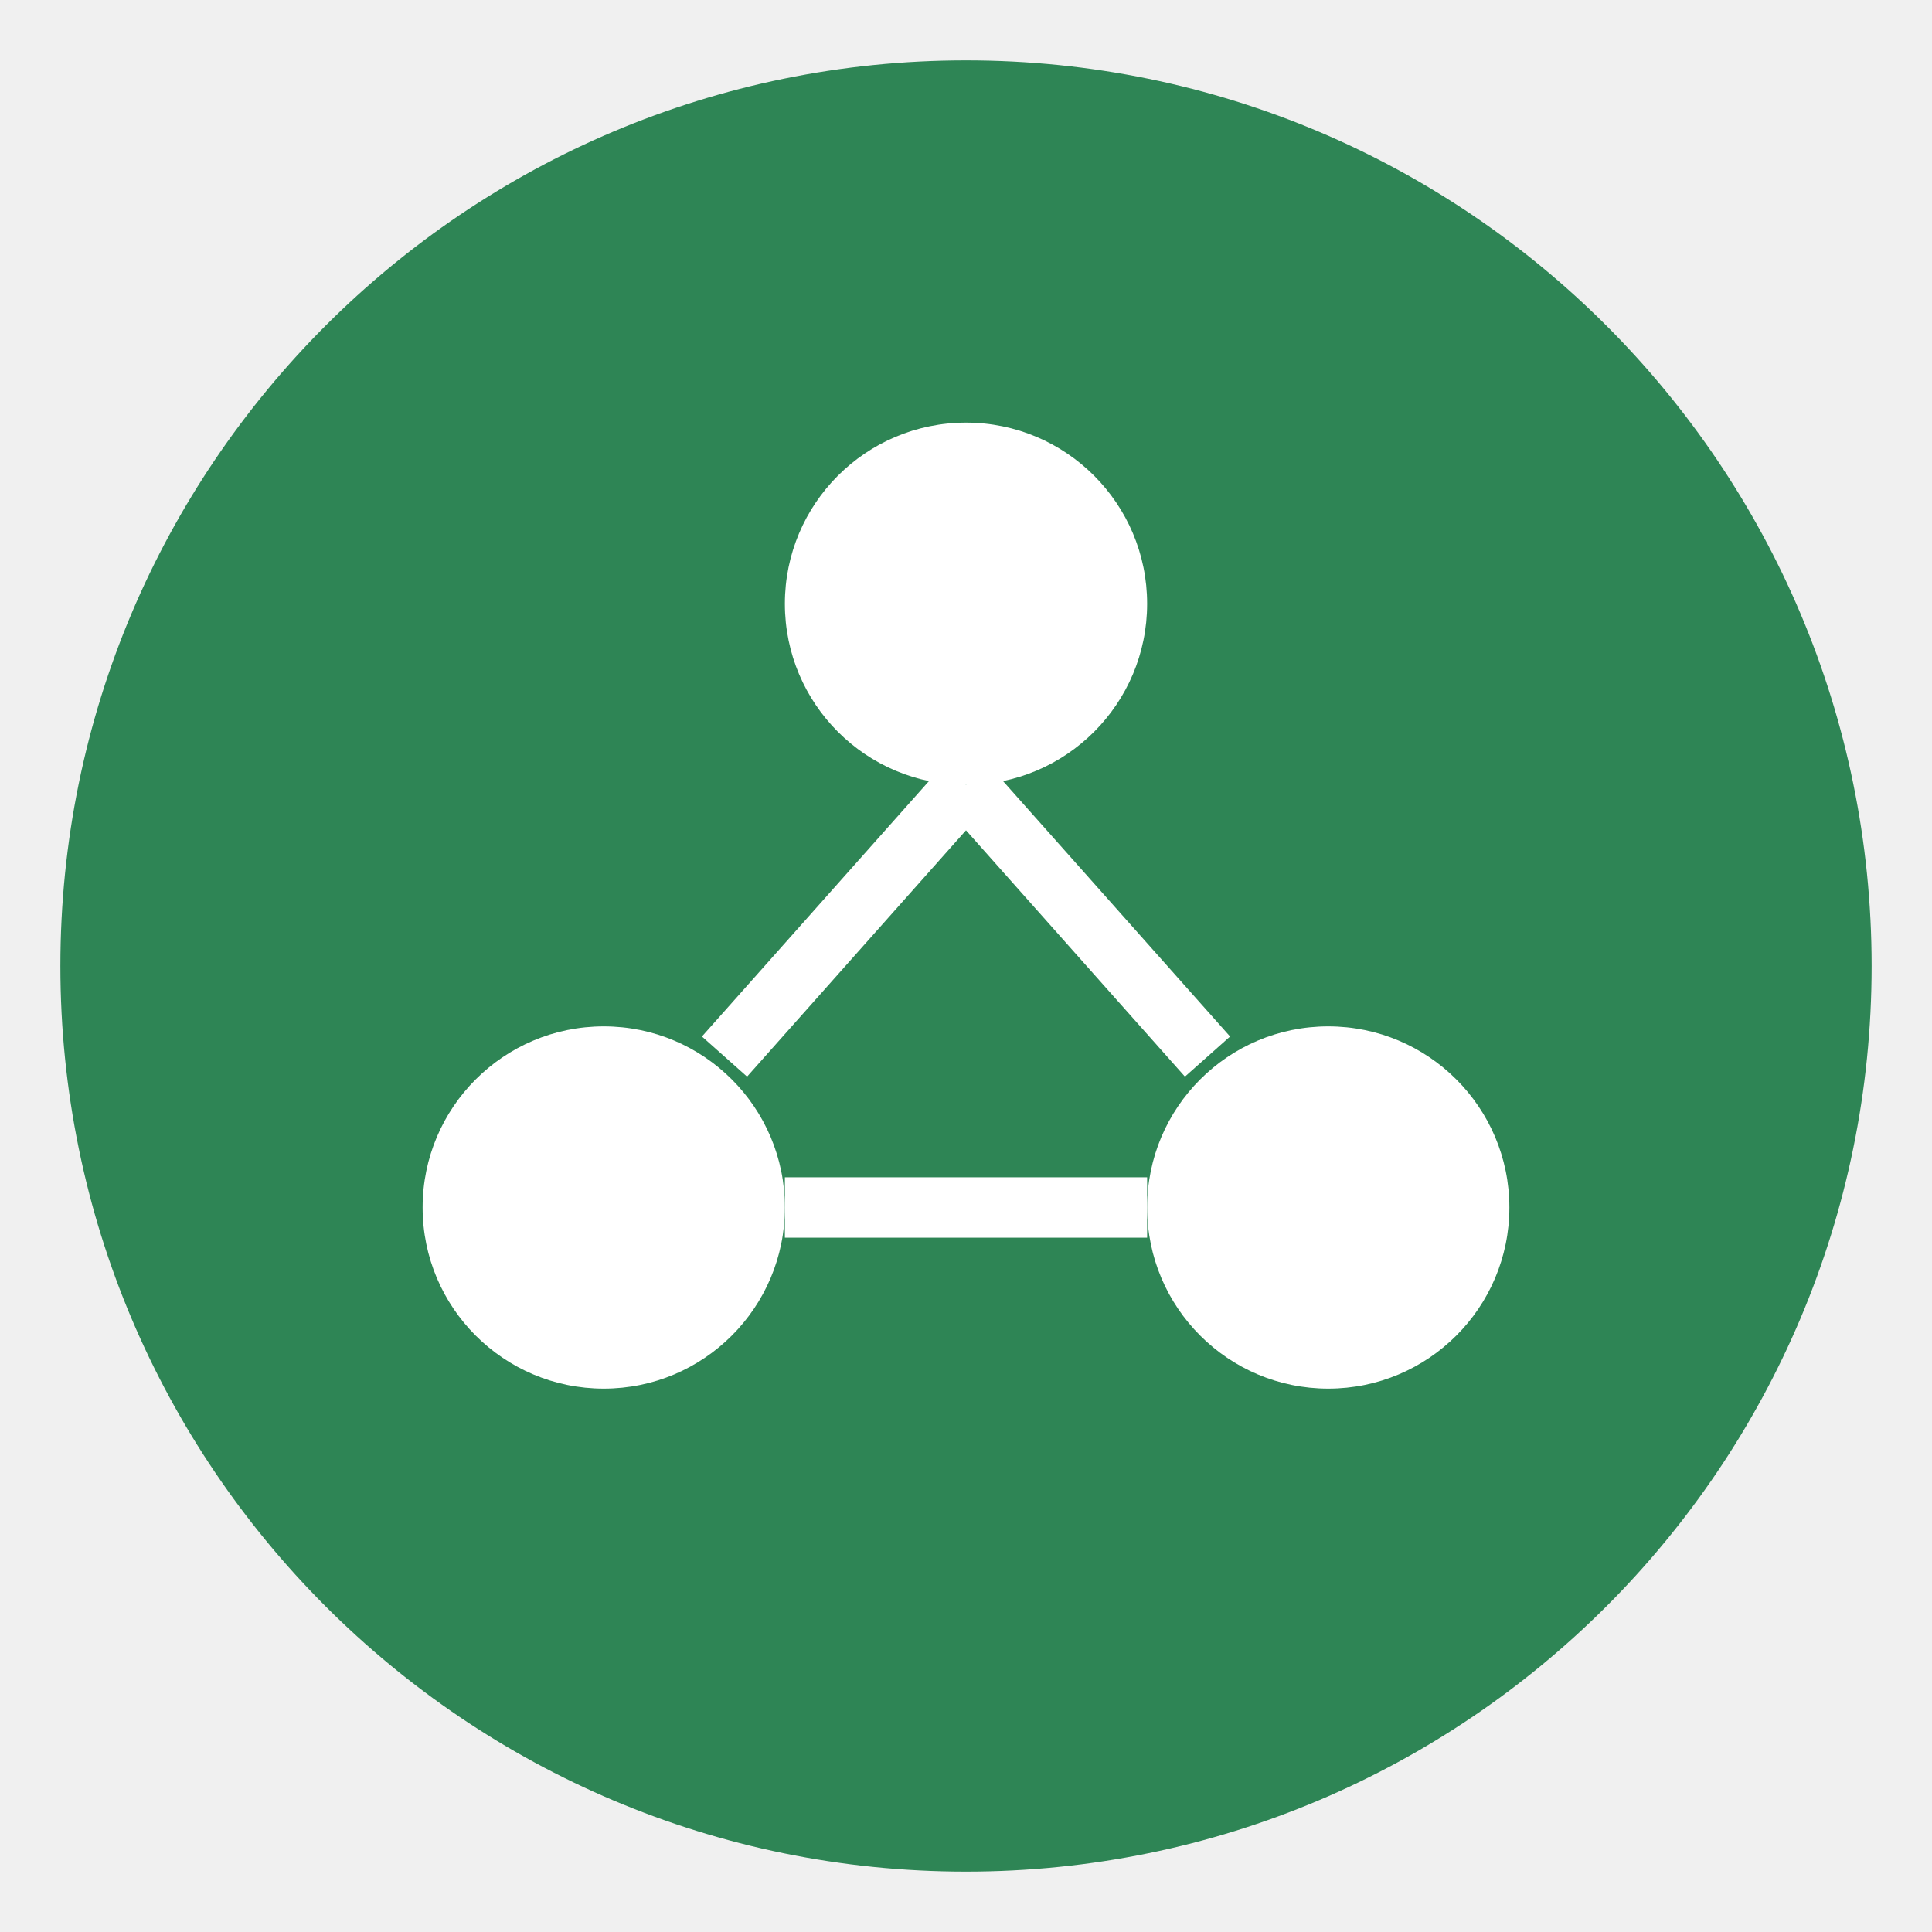
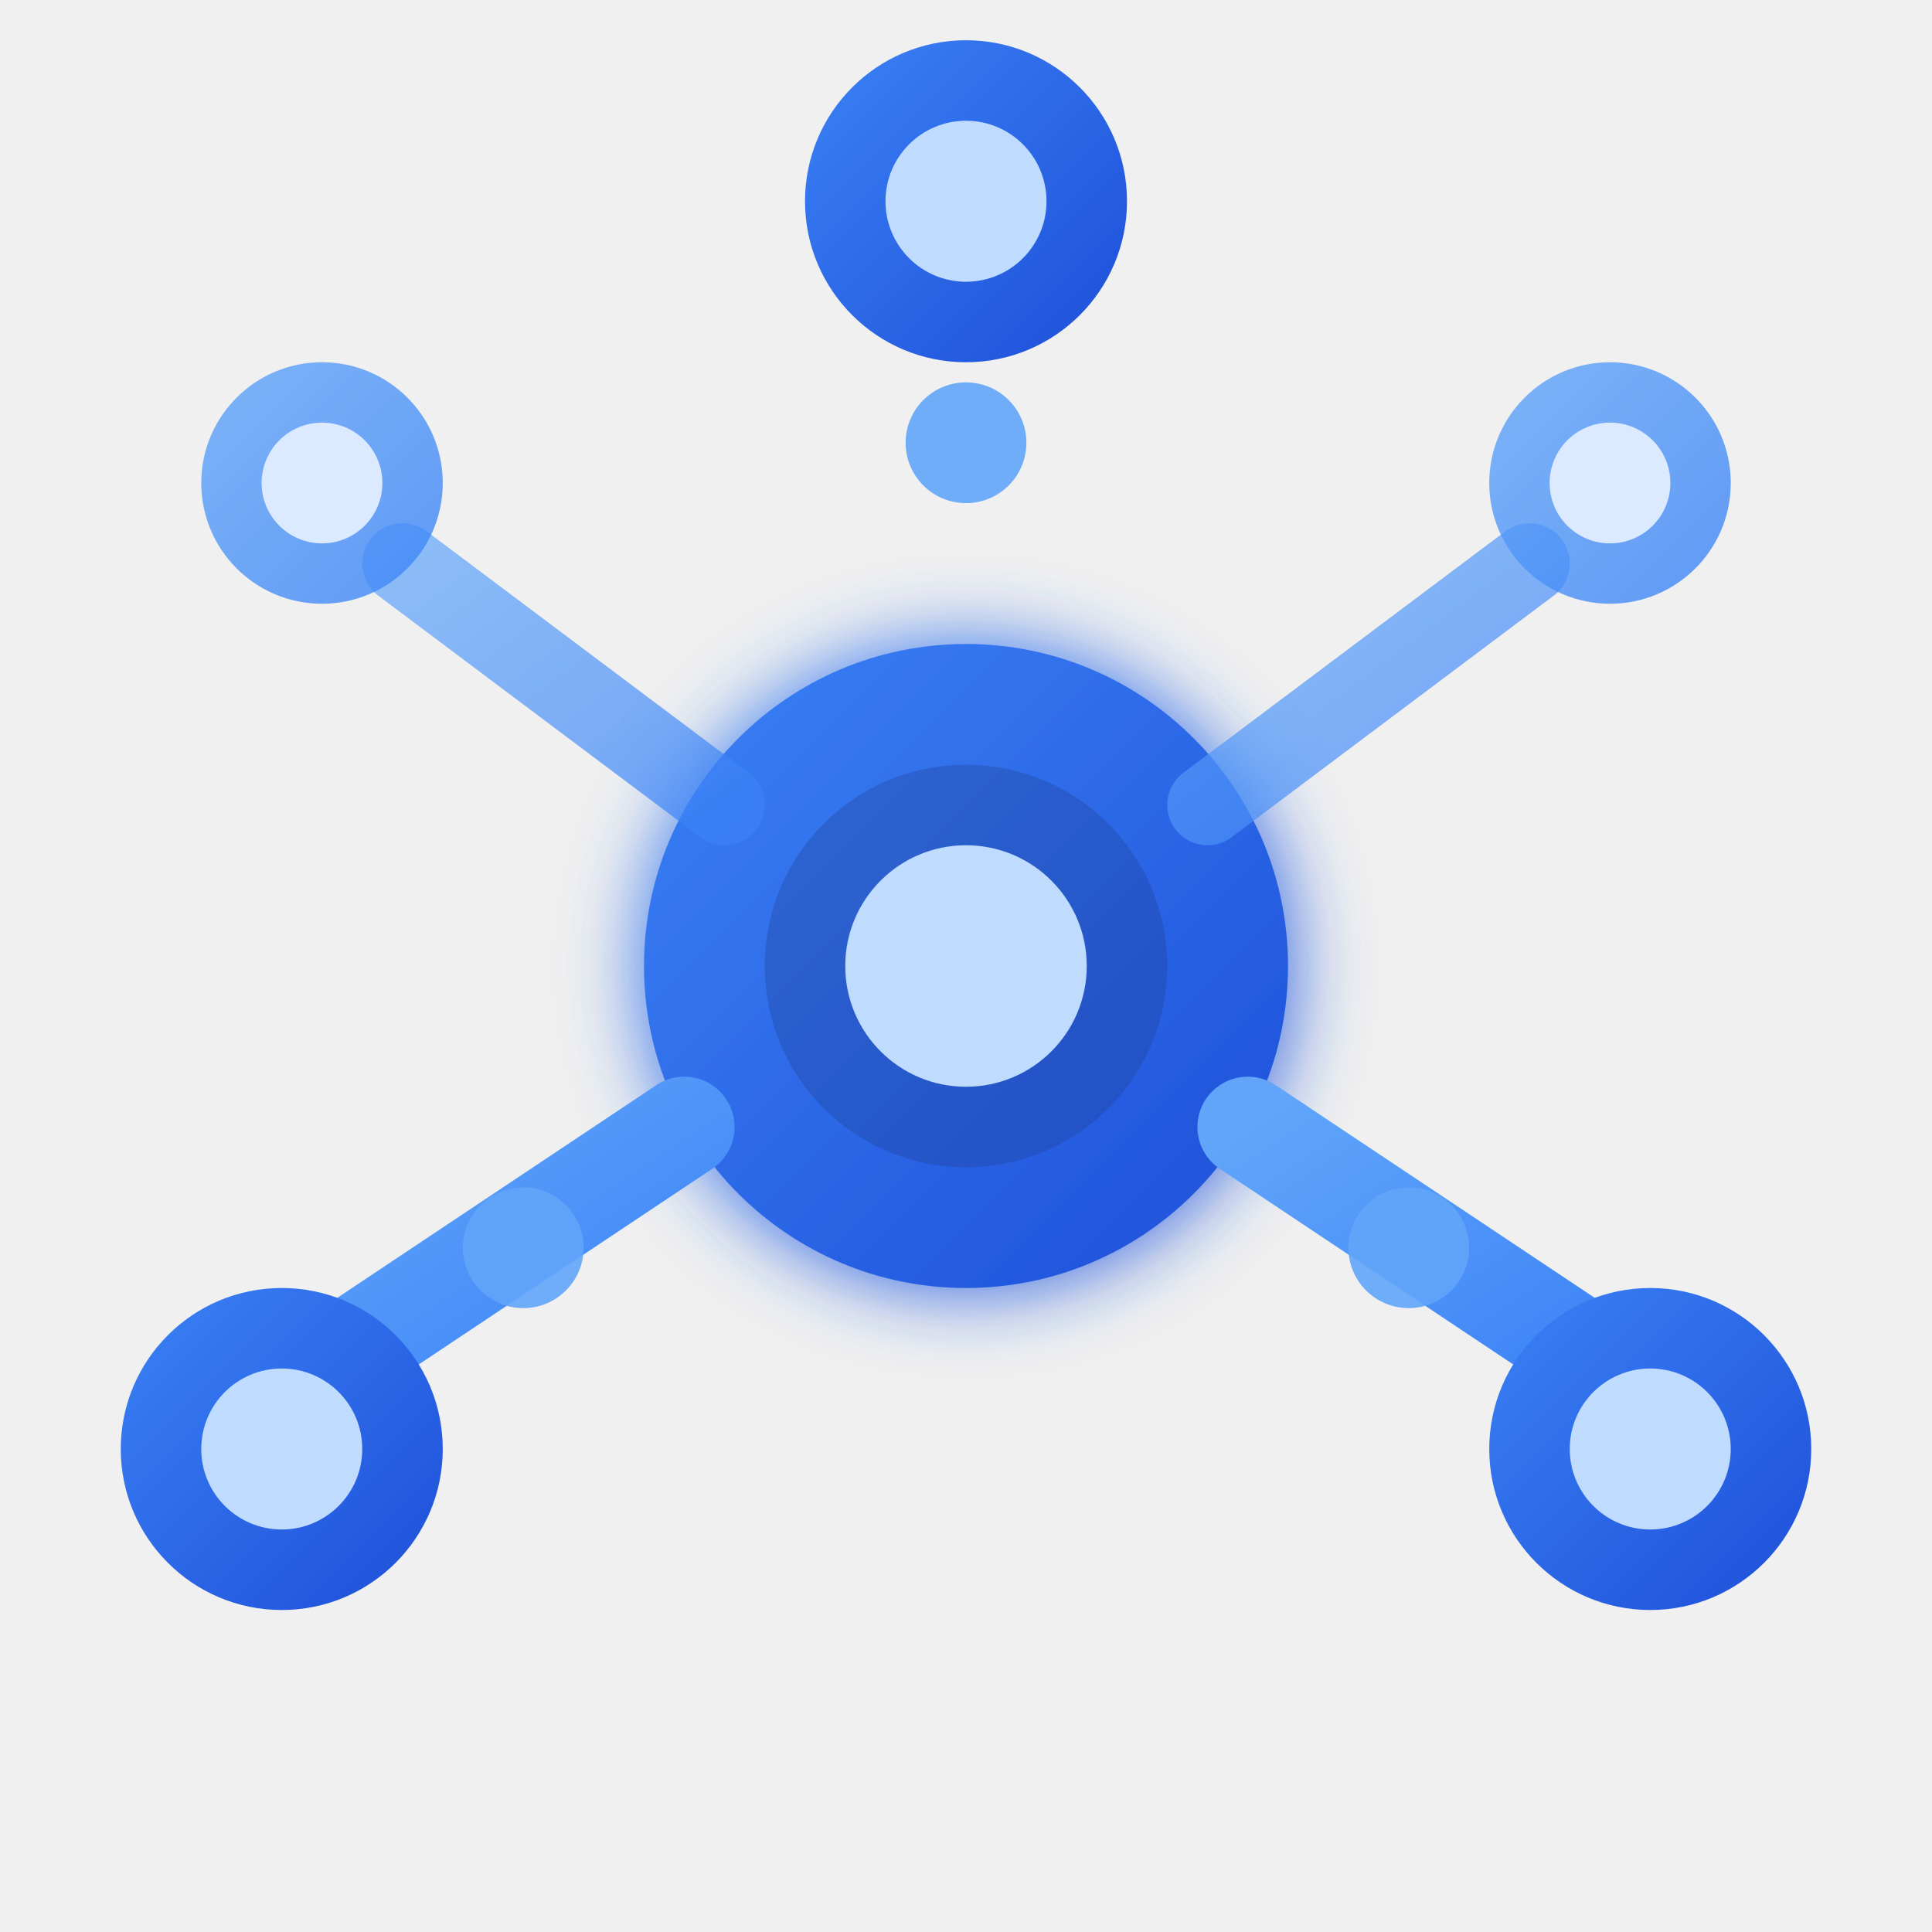
- <svg xmlns="http://www.w3.org/2000/svg" viewBox="0 0 64 64" width="64" height="64">
-   <circle cx="32" cy="32" r="30" fill="#2e8555" />
-   <circle cx="32" cy="20" r="6" fill="white" />
-   <circle cx="20" cy="40" r="6" fill="white" />
-   <circle cx="44" cy="40" r="6" fill="white" />
-   <line x1="32" y1="26" x2="24" y2="35" stroke="white" stroke-width="2" />
-   <line x1="32" y1="26" x2="40" y2="35" stroke="white" stroke-width="2" />
-   <line x1="26" y1="40" x2="38" y2="40" stroke="white" stroke-width="2" />
+ <svg xmlns="http://www.w3.org/2000/svg" viewBox="0 0 48 48" width="48" height="48">
+   <defs>
+     <linearGradient id="ros2-grad" x1="0%" y1="0%" x2="100%" y2="100%">
+       <stop offset="0%" stop-color="#3b82f6" />
+       <stop offset="100%" stop-color="#1d4ed8" />
+     </linearGradient>
+     <linearGradient id="ros2-light" x1="0%" y1="0%" x2="100%" y2="100%">
+       <stop offset="0%" stop-color="#60a5fa" />
+       <stop offset="100%" stop-color="#3b82f6" />
+     </linearGradient>
+     <filter id="ros2-glow" x="-20%" y="-20%" width="140%" height="140%">
+       <feGaussianBlur stdDeviation="1" result="blur" />
+       <feMerge>
+         <feMergeNode in="blur" />
+         <feMergeNode in="SourceGraphic" />
+       </feMerge>
+     </filter>
+   </defs>
+   <circle cx="24" cy="24" r="8" fill="url(#ros2-grad)" filter="url(#ros2-glow)" />
+   <circle cx="24" cy="24" r="5" fill="#1e3a8a" opacity="0.3" />
+   <circle cx="24" cy="24" r="3" fill="#bfdbfe" />
+   <line x1="24" y1="16" x2="24" y2="6" stroke="url(#ros2-light)" stroke-width="2.5" stroke-linecap="round" />
+   <line x1="31" y1="28" x2="40" y2="34" stroke="url(#ros2-light)" stroke-width="2.5" stroke-linecap="round" />
+   <line x1="17" y1="28" x2="8" y2="34" stroke="url(#ros2-light)" stroke-width="2.5" stroke-linecap="round" />
+   <line x1="30" y1="20" x2="38" y2="14" stroke="url(#ros2-light)" stroke-width="2" stroke-linecap="round" opacity="0.7" />
+   <line x1="18" y1="20" x2="10" y2="14" stroke="url(#ros2-light)" stroke-width="2" stroke-linecap="round" opacity="0.7" />
+   <circle cx="24" cy="5" r="4" fill="url(#ros2-grad)" />
+   <circle cx="24" cy="5" r="2" fill="#bfdbfe" />
+   <circle cx="41" cy="36" r="4" fill="url(#ros2-grad)" />
+   <circle cx="41" cy="36" r="2" fill="#bfdbfe" />
+   <circle cx="7" cy="36" r="4" fill="url(#ros2-grad)" />
+   <circle cx="7" cy="36" r="2" fill="#bfdbfe" />
+   <circle cx="40" cy="12" r="3" fill="url(#ros2-light)" opacity="0.8" />
+   <circle cx="40" cy="12" r="1.5" fill="#dbeafe" />
+   <circle cx="8" cy="12" r="3" fill="url(#ros2-light)" opacity="0.8" />
+   <circle cx="8" cy="12" r="1.5" fill="#dbeafe" />
+   <circle cx="24" cy="11" r="1.5" fill="#60a5fa" opacity="0.9" />
+   <circle cx="35" cy="31" r="1.5" fill="#60a5fa" opacity="0.9" />
+   <circle cx="13" cy="31" r="1.5" fill="#60a5fa" opacity="0.9" />
</svg>
